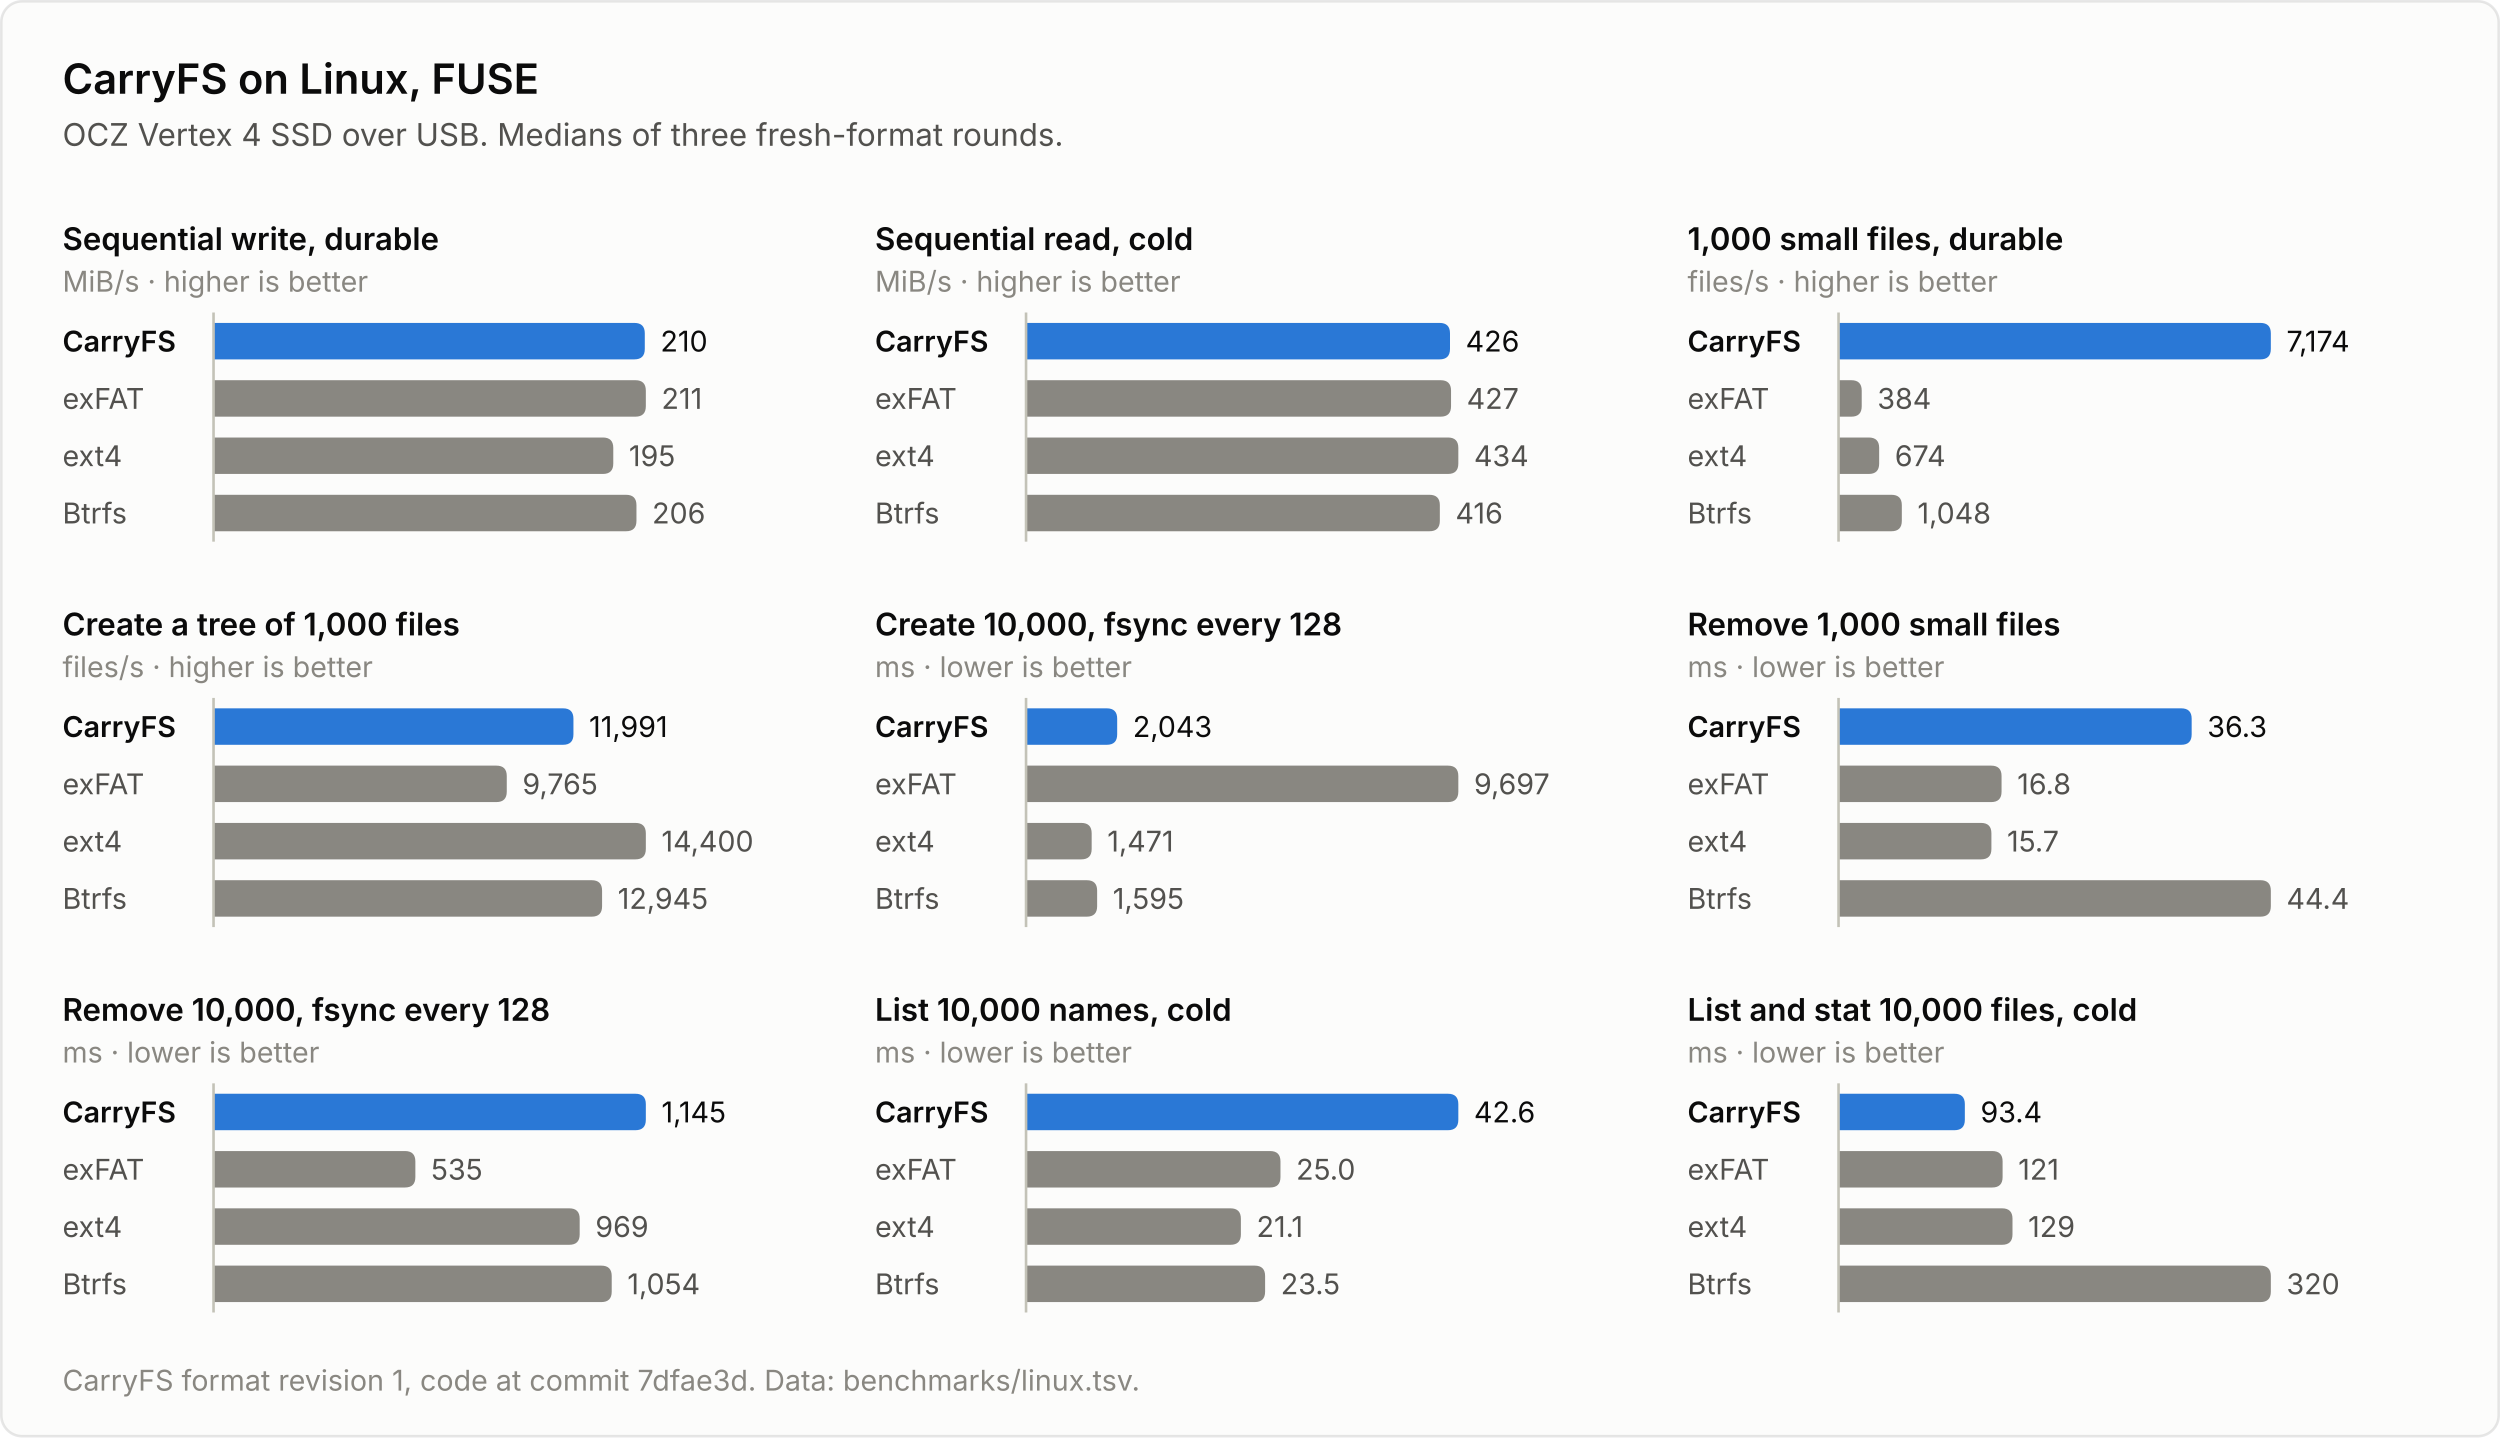
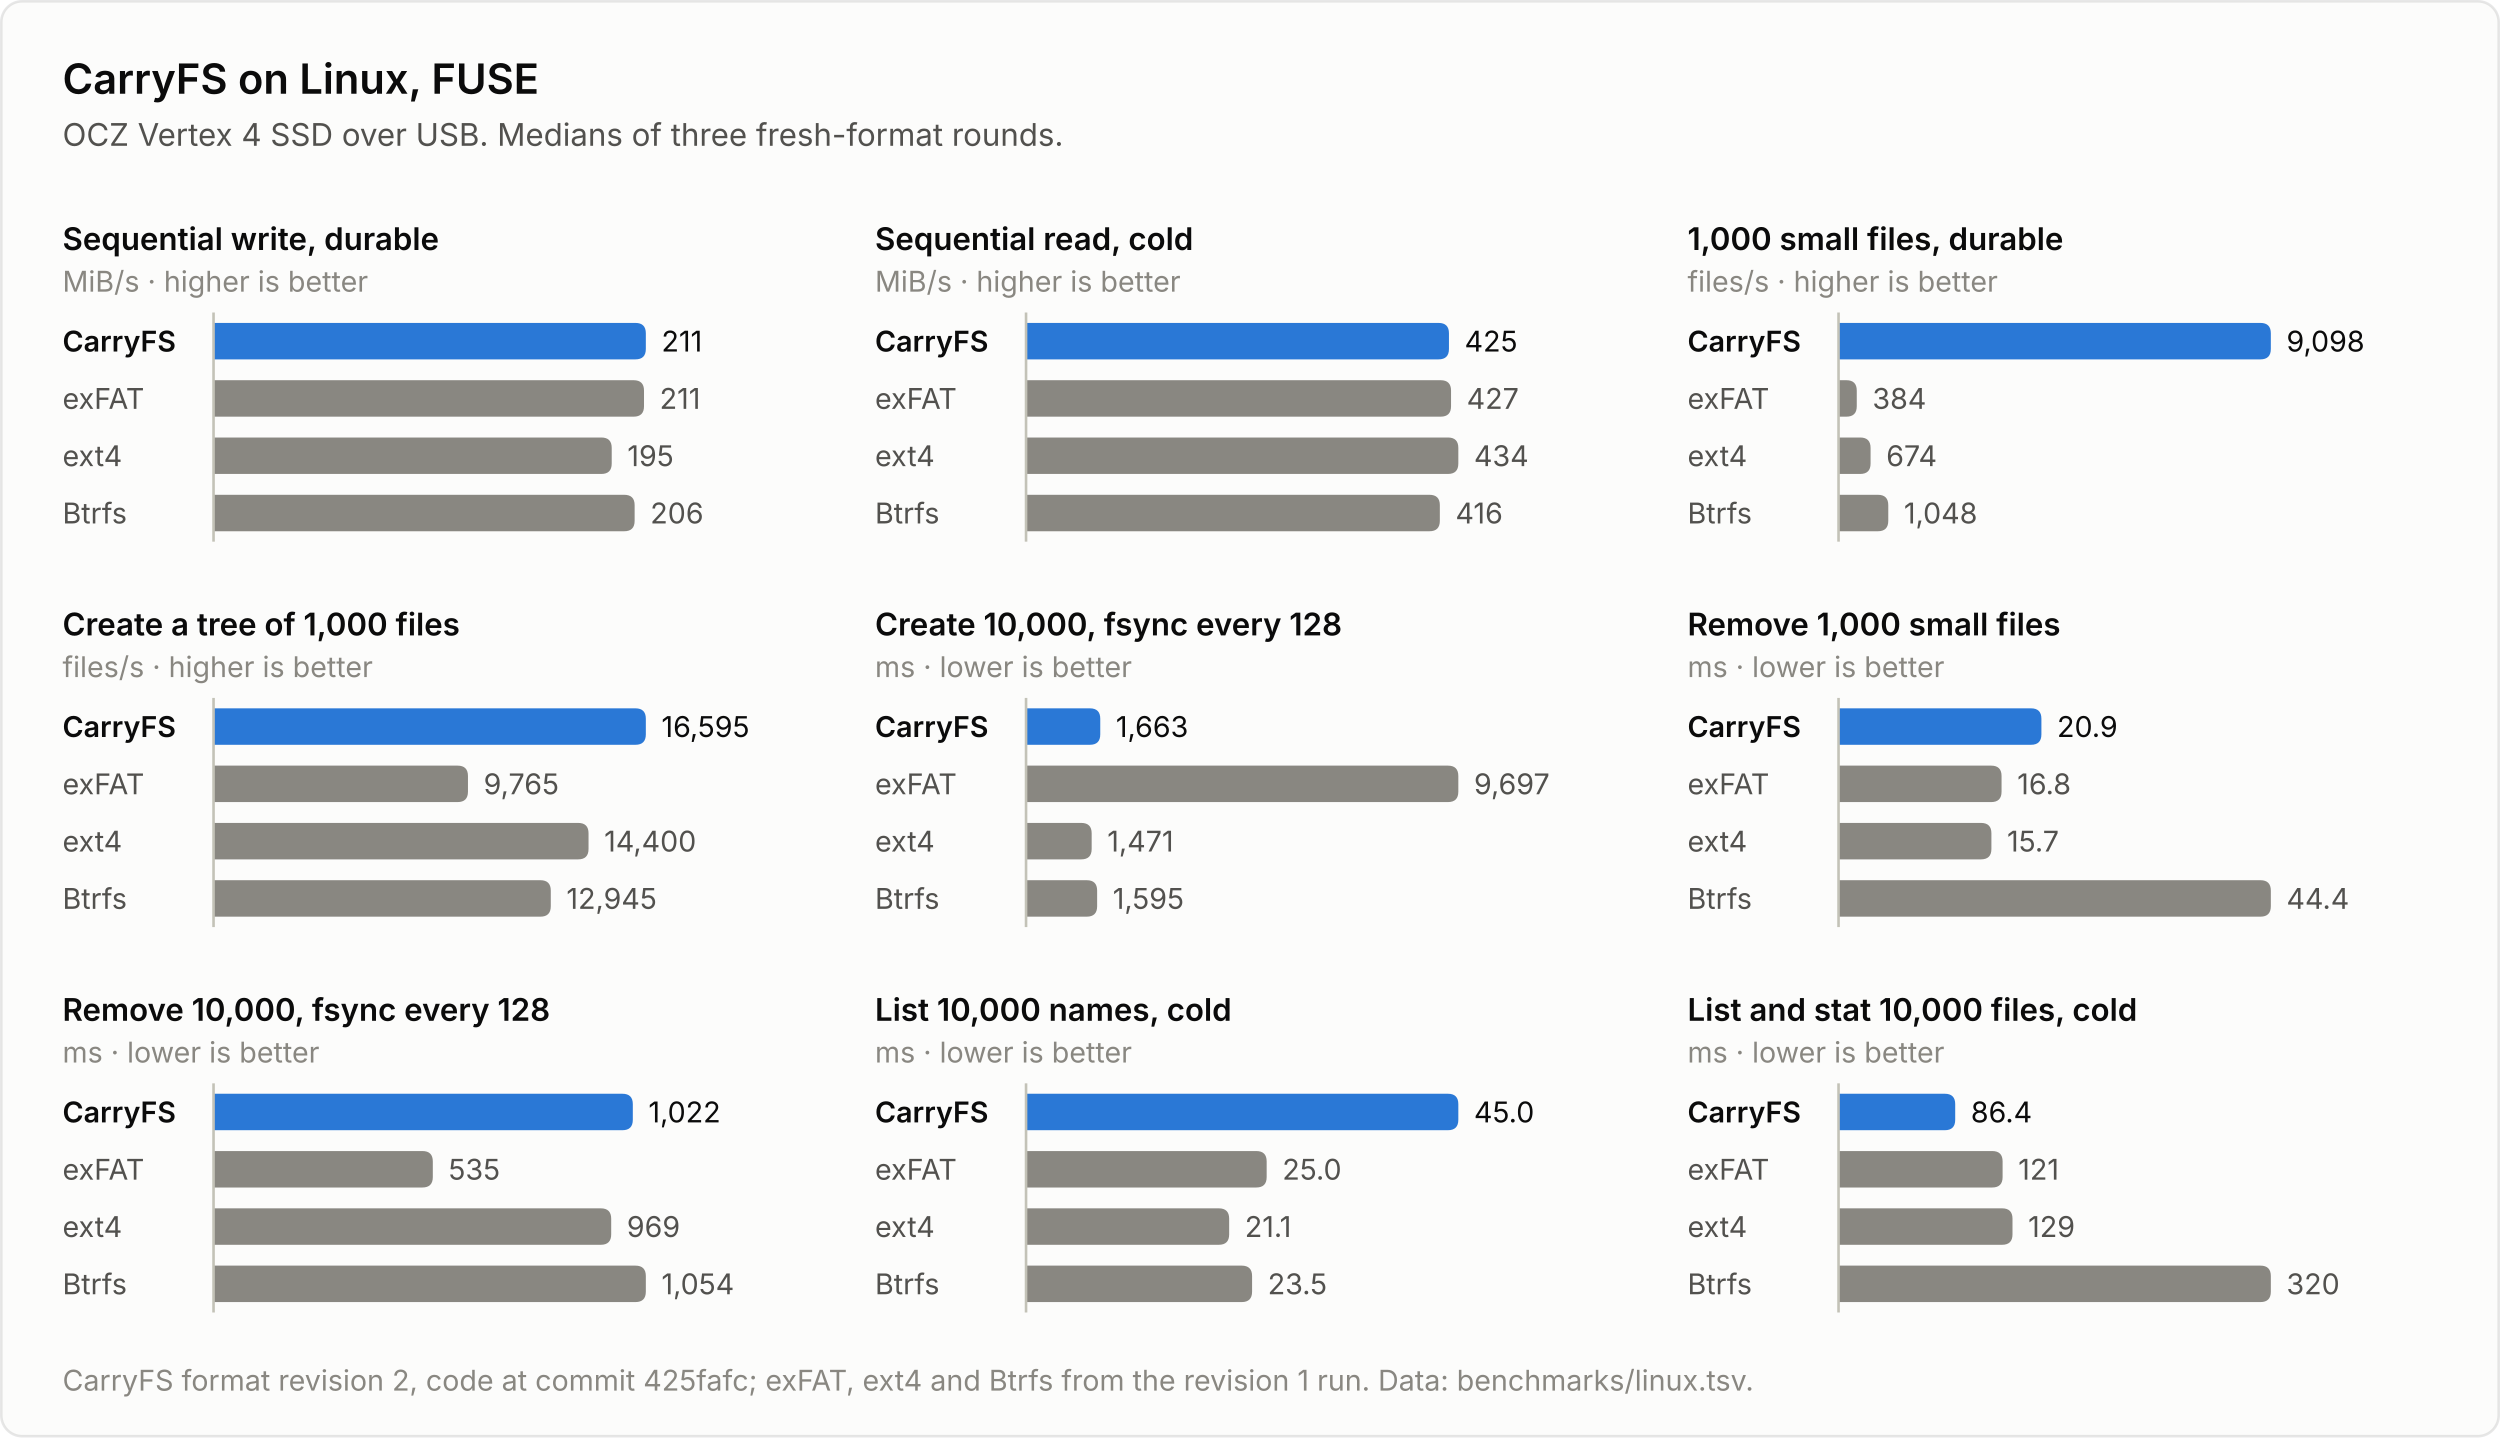
<svg xmlns="http://www.w3.org/2000/svg" viewBox="0 0 960 552" width="960" height="552" role="img" font-family="system-ui, -apple-system, 'Segoe UI', sans-serif">
  <rect x="0.5" y="0.5" width="959" height="551" rx="8" fill="#fcfcfb" stroke="rgba(11,11,11,0.10)" />
  <text x="24.0" y="36.0" font-size="16" font-weight="600" text-anchor="start" fill="#0b0b0b">CarryFS on Linux, FUSE</text>
  <text x="24.0" y="56.0" font-size="12" font-weight="400" text-anchor="start" fill="#52514e">OCZ Vertex 4 SSD over USB. Medians of three fresh-format rounds.</text>
  <text x="24.0" y="96.0" font-size="12" font-weight="600" text-anchor="start" fill="#0b0b0b">Sequential write, durable</text>
  <text x="24.0" y="112.0" font-size="11" font-weight="400" text-anchor="start" fill="#898781">MiB/s · higher is better</text>
  <text x="24.0" y="135.0" font-size="11" font-weight="600" text-anchor="start" fill="#0b0b0b">CarryFS</text>
-   <path fill="#2a78d6" d="M82.0,124.0H243.6Q247.6,124.0 247.6,128.0V134.0Q247.6,138.0 243.6,138.0H82.0Z" />
-   <text x="253.6" y="135.0" font-size="11" font-weight="400" text-anchor="start" fill="#0b0b0b">210</text>
+   <path fill="#2a78d6" d="M82.0,124.0H244.0Q248.0,124.0 248.0,128.0V134.0Q248.0,138.0 244.0,138.0H82.0Z" />
+   <text x="254.0" y="135.0" font-size="11" font-weight="400" text-anchor="start" fill="#0b0b0b">211</text>
  <text x="24.0" y="157.0" font-size="11" font-weight="400" text-anchor="start" fill="#52514e">exFAT</text>
-   <path fill="#898781" d="M82.0,146.0H244.0Q248.0,146.0 248.0,150.0V156.0Q248.0,160.0 244.0,160.0H82.0Z" />
-   <text x="254.0" y="157.0" font-size="11" font-weight="400" text-anchor="start" fill="#52514e">211</text>
+   <path fill="#898781" d="M82.0,146.0H243.3Q247.3,146.0 247.3,150.0V156.0Q247.3,160.0 243.3,160.0H82.0Z" />
+   <text x="253.3" y="157.0" font-size="11" font-weight="400" text-anchor="start" fill="#52514e">211</text>
  <text x="24.0" y="179.0" font-size="11" font-weight="400" text-anchor="start" fill="#52514e">ext4</text>
-   <path fill="#898781" d="M82.0,168.0H231.5Q235.5,168.0 235.5,172.0V178.0Q235.5,182.0 231.5,182.0H82.0Z" />
-   <text x="241.5" y="179.0" font-size="11" font-weight="400" text-anchor="start" fill="#52514e">195</text>
+   <path fill="#898781" d="M82.0,168.0H230.9Q234.9,168.0 234.9,172.0V178.0Q234.9,182.0 230.9,182.0H82.0Z" />
+   <text x="240.9" y="179.0" font-size="11" font-weight="400" text-anchor="start" fill="#52514e">195</text>
  <text x="24.0" y="201.0" font-size="11" font-weight="400" text-anchor="start" fill="#52514e">Btrfs</text>
-   <path fill="#898781" d="M82.0,190.0H240.4Q244.4,190.0 244.4,194.0V200.0Q244.4,204.0 240.4,204.0H82.0Z" />
-   <text x="250.4" y="201.0" font-size="11" font-weight="400" text-anchor="start" fill="#52514e">206</text>
+   <path fill="#898781" d="M82.0,190.0H239.7Q243.7,190.0 243.7,194.0V200.0Q243.7,204.0 239.7,204.0H82.0Z" />
+   <text x="249.7" y="201.0" font-size="11" font-weight="400" text-anchor="start" fill="#52514e">206</text>
  <line x1="82.0" x2="82.0" y1="120.0" y2="208.0" stroke="#c3c2b7" />
  <text x="336.0" y="96.0" font-size="12" font-weight="600" text-anchor="start" fill="#0b0b0b">Sequential read, cold</text>
  <text x="336.0" y="112.0" font-size="11" font-weight="400" text-anchor="start" fill="#898781">MiB/s · higher is better</text>
  <text x="336.0" y="135.0" font-size="11" font-weight="600" text-anchor="start" fill="#0b0b0b">CarryFS</text>
-   <path fill="#2a78d6" d="M394.0,124.0H552.8Q556.8,124.0 556.8,128.0V134.0Q556.8,138.0 552.8,138.0H394.0Z" />
-   <text x="562.8" y="135.0" font-size="11" font-weight="400" text-anchor="start" fill="#0b0b0b">426</text>
+   <path fill="#2a78d6" d="M394.0,124.0H552.4Q556.4,124.0 556.4,128.0V134.0Q556.4,138.0 552.4,138.0H394.0Z" />
+   <text x="562.4" y="135.0" font-size="11" font-weight="400" text-anchor="start" fill="#0b0b0b">425</text>
  <text x="336.0" y="157.0" font-size="11" font-weight="400" text-anchor="start" fill="#52514e">exFAT</text>
  <path fill="#898781" d="M394.0,146.0H553.2Q557.2,146.0 557.2,150.0V156.0Q557.2,160.0 553.2,160.0H394.0Z" />
  <text x="563.2" y="157.0" font-size="11" font-weight="400" text-anchor="start" fill="#52514e">427</text>
  <text x="336.0" y="179.0" font-size="11" font-weight="400" text-anchor="start" fill="#52514e">ext4</text>
  <path fill="#898781" d="M394.0,168.0H556.0Q560.0,168.0 560.0,172.0V178.0Q560.0,182.0 556.0,182.0H394.0Z" />
  <text x="566.0" y="179.0" font-size="11" font-weight="400" text-anchor="start" fill="#52514e">434</text>
  <text x="336.0" y="201.0" font-size="11" font-weight="400" text-anchor="start" fill="#52514e">Btrfs</text>
  <path fill="#898781" d="M394.0,190.0H548.9Q552.9,190.0 552.9,194.0V200.0Q552.9,204.0 548.9,204.0H394.0Z" />
  <text x="558.9" y="201.0" font-size="11" font-weight="400" text-anchor="start" fill="#52514e">416</text>
  <line x1="394.0" x2="394.0" y1="120.0" y2="208.0" stroke="#c3c2b7" />
  <text x="648.0" y="96.0" font-size="12" font-weight="600" text-anchor="start" fill="#0b0b0b">1,000 small files, durable</text>
  <text x="648.0" y="112.0" font-size="11" font-weight="400" text-anchor="start" fill="#898781">files/s · higher is better</text>
  <text x="648.0" y="135.0" font-size="11" font-weight="600" text-anchor="start" fill="#0b0b0b">CarryFS</text>
  <path fill="#2a78d6" d="M706.0,124.0H868.0Q872.0,124.0 872.0,128.0V134.0Q872.0,138.0 868.0,138.0H706.0Z" />
-   <text x="878.0" y="135.0" font-size="11" font-weight="400" text-anchor="start" fill="#0b0b0b">7,174</text>
+   <text x="878.0" y="135.0" font-size="11" font-weight="400" text-anchor="start" fill="#0b0b0b">9,098</text>
  <text x="648.0" y="157.0" font-size="11" font-weight="400" text-anchor="start" fill="#52514e">exFAT</text>
-   <path fill="#898781" d="M706.0,146.0H710.9Q714.9,146.0 714.9,150.0V156.0Q714.9,160.0 710.9,160.0H706.0Z" />
-   <text x="720.9" y="157.0" font-size="11" font-weight="400" text-anchor="start" fill="#52514e">384</text>
+   <path fill="#898781" d="M706.0,146.0H709.0Q713.0,146.0 713.0,150.0V156.0Q713.0,160.0 709.0,160.0H706.0Z" />
+   <text x="719.0" y="157.0" font-size="11" font-weight="400" text-anchor="start" fill="#52514e">384</text>
  <text x="648.0" y="179.0" font-size="11" font-weight="400" text-anchor="start" fill="#52514e">ext4</text>
-   <path fill="#898781" d="M706.0,168.0H717.6Q721.6,168.0 721.6,172.0V178.0Q721.6,182.0 717.6,182.0H706.0Z" />
-   <text x="727.6" y="179.0" font-size="11" font-weight="400" text-anchor="start" fill="#52514e">674</text>
+   <path fill="#898781" d="M706.0,168.0H714.3Q718.3,168.0 718.3,172.0V178.0Q718.3,182.0 714.3,182.0H706.0Z" />
+   <text x="724.3" y="179.0" font-size="11" font-weight="400" text-anchor="start" fill="#52514e">674</text>
  <text x="648.0" y="201.0" font-size="11" font-weight="400" text-anchor="start" fill="#52514e">Btrfs</text>
-   <path fill="#898781" d="M706.0,190.0H726.3Q730.3,190.0 730.3,194.0V200.0Q730.3,204.0 726.3,204.0H706.0Z" />
-   <text x="736.3" y="201.0" font-size="11" font-weight="400" text-anchor="start" fill="#52514e">1,048</text>
+   <path fill="#898781" d="M706.0,190.0H721.1Q725.1,190.0 725.1,194.0V200.0Q725.1,204.0 721.1,204.0H706.0Z" />
+   <text x="731.1" y="201.0" font-size="11" font-weight="400" text-anchor="start" fill="#52514e">1,048</text>
  <line x1="706.0" x2="706.0" y1="120.0" y2="208.0" stroke="#c3c2b7" />
  <text x="24.0" y="244.0" font-size="12" font-weight="600" text-anchor="start" fill="#0b0b0b">Create a tree of 1,000 files</text>
  <text x="24.0" y="260.0" font-size="11" font-weight="400" text-anchor="start" fill="#898781">files/s · higher is better</text>
  <text x="24.0" y="283.0" font-size="11" font-weight="600" text-anchor="start" fill="#0b0b0b">CarryFS</text>
-   <path fill="#2a78d6" d="M82.0,272.0H216.2Q220.2,272.0 220.2,276.0V282.0Q220.2,286.0 216.2,286.0H82.0Z" />
-   <text x="226.2" y="283.0" font-size="11" font-weight="400" text-anchor="start" fill="#0b0b0b">11,991</text>
+   <path fill="#2a78d6" d="M82.0,272.0H244.0Q248.0,272.0 248.0,276.0V282.0Q248.0,286.0 244.0,286.0H82.0Z" />
+   <text x="254.0" y="283.0" font-size="11" font-weight="400" text-anchor="start" fill="#0b0b0b">16,595</text>
  <text x="24.0" y="305.0" font-size="11" font-weight="400" text-anchor="start" fill="#52514e">exFAT</text>
-   <path fill="#898781" d="M82.0,294.0H190.6Q194.6,294.0 194.6,298.0V304.0Q194.6,308.0 190.6,308.0H82.0Z" />
-   <text x="200.6" y="305.0" font-size="11" font-weight="400" text-anchor="start" fill="#52514e">9,765</text>
+   <path fill="#898781" d="M82.0,294.0H175.7Q179.7,294.0 179.7,298.0V304.0Q179.7,308.0 175.7,308.0H82.0Z" />
+   <text x="185.7" y="305.0" font-size="11" font-weight="400" text-anchor="start" fill="#52514e">9,765</text>
  <text x="24.0" y="327.0" font-size="11" font-weight="400" text-anchor="start" fill="#52514e">ext4</text>
-   <path fill="#898781" d="M82.0,316.0H244.0Q248.0,316.0 248.0,320.0V326.0Q248.0,330.0 244.0,330.0H82.0Z" />
-   <text x="254.0" y="327.0" font-size="11" font-weight="400" text-anchor="start" fill="#52514e">14,400</text>
+   <path fill="#898781" d="M82.0,316.0H222.0Q226.0,316.0 226.0,320.0V326.0Q226.0,330.0 222.0,330.0H82.0Z" />
+   <text x="232.0" y="327.0" font-size="11" font-weight="400" text-anchor="start" fill="#52514e">14,400</text>
  <text x="24.0" y="349.0" font-size="11" font-weight="400" text-anchor="start" fill="#52514e">Btrfs</text>
-   <path fill="#898781" d="M82.0,338.0H227.2Q231.2,338.0 231.2,342.0V348.0Q231.2,352.0 227.2,352.0H82.0Z" />
-   <text x="237.2" y="349.0" font-size="11" font-weight="400" text-anchor="start" fill="#52514e">12,945</text>
+   <path fill="#898781" d="M82.0,338.0H207.5Q211.5,338.0 211.5,342.0V348.0Q211.5,352.0 207.5,352.0H82.0Z" />
+   <text x="217.5" y="349.0" font-size="11" font-weight="400" text-anchor="start" fill="#52514e">12,945</text>
  <line x1="82.0" x2="82.0" y1="268.0" y2="356.0" stroke="#c3c2b7" />
  <text x="336.0" y="244.0" font-size="12" font-weight="600" text-anchor="start" fill="#0b0b0b">Create 10,000, fsync every 128</text>
  <text x="336.0" y="260.0" font-size="11" font-weight="400" text-anchor="start" fill="#898781">ms · lower is better</text>
  <text x="336.0" y="283.0" font-size="11" font-weight="600" text-anchor="start" fill="#0b0b0b">CarryFS</text>
-   <path fill="#2a78d6" d="M394.0,272.0H425.0Q429.0,272.0 429.0,276.0V282.0Q429.0,286.0 425.0,286.0H394.0Z" />
-   <text x="435.0" y="283.0" font-size="11" font-weight="400" text-anchor="start" fill="#0b0b0b">2,043</text>
+   <path fill="#2a78d6" d="M394.0,272.0H418.5Q422.5,272.0 422.5,276.0V282.0Q422.5,286.0 418.5,286.0H394.0Z" />
+   <text x="428.5" y="283.0" font-size="11" font-weight="400" text-anchor="start" fill="#0b0b0b">1,663</text>
  <text x="336.0" y="305.0" font-size="11" font-weight="400" text-anchor="start" fill="#52514e">exFAT</text>
  <path fill="#898781" d="M394.0,294.0H556.0Q560.0,294.0 560.0,298.0V304.0Q560.0,308.0 556.0,308.0H394.0Z" />
  <text x="566.0" y="305.0" font-size="11" font-weight="400" text-anchor="start" fill="#52514e">9,697</text>
  <text x="336.0" y="327.0" font-size="11" font-weight="400" text-anchor="start" fill="#52514e">ext4</text>
  <path fill="#898781" d="M394.0,316.0H415.2Q419.2,316.0 419.2,320.0V326.0Q419.2,330.0 415.2,330.0H394.0Z" />
  <text x="425.2" y="327.0" font-size="11" font-weight="400" text-anchor="start" fill="#52514e">1,471</text>
  <text x="336.0" y="349.0" font-size="11" font-weight="400" text-anchor="start" fill="#52514e">Btrfs</text>
  <path fill="#898781" d="M394.0,338.0H417.3Q421.3,338.0 421.3,342.0V348.0Q421.3,352.0 417.3,352.0H394.0Z" />
  <text x="427.3" y="349.0" font-size="11" font-weight="400" text-anchor="start" fill="#52514e">1,595</text>
  <line x1="394.0" x2="394.0" y1="268.0" y2="356.0" stroke="#c3c2b7" />
  <text x="648.0" y="244.0" font-size="12" font-weight="600" text-anchor="start" fill="#0b0b0b">Remove 1,000 small files</text>
  <text x="648.0" y="260.0" font-size="11" font-weight="400" text-anchor="start" fill="#898781">ms · lower is better</text>
  <text x="648.0" y="283.0" font-size="11" font-weight="600" text-anchor="start" fill="#0b0b0b">CarryFS</text>
-   <path fill="#2a78d6" d="M706.0,272.0H837.6Q841.6,272.0 841.6,276.0V282.0Q841.6,286.0 837.6,286.0H706.0Z" />
-   <text x="847.6" y="283.0" font-size="11" font-weight="400" text-anchor="start" fill="#0b0b0b">36.3</text>
+   <path fill="#2a78d6" d="M706.0,272.0H779.9Q783.9,272.0 783.9,276.0V282.0Q783.9,286.0 779.9,286.0H706.0Z" />
+   <text x="789.9" y="283.0" font-size="11" font-weight="400" text-anchor="start" fill="#0b0b0b">20.9</text>
  <text x="648.0" y="305.0" font-size="11" font-weight="400" text-anchor="start" fill="#52514e">exFAT</text>
  <path fill="#898781" d="M706.0,294.0H764.6Q768.6,294.0 768.6,298.0V304.0Q768.6,308.0 764.6,308.0H706.0Z" />
  <text x="774.6" y="305.0" font-size="11" font-weight="400" text-anchor="start" fill="#52514e">16.8</text>
  <text x="648.0" y="327.0" font-size="11" font-weight="400" text-anchor="start" fill="#52514e">ext4</text>
  <path fill="#898781" d="M706.0,316.0H760.7Q764.7,316.0 764.7,320.0V326.0Q764.7,330.0 760.7,330.0H706.0Z" />
  <text x="770.7" y="327.0" font-size="11" font-weight="400" text-anchor="start" fill="#52514e">15.7</text>
  <text x="648.0" y="349.0" font-size="11" font-weight="400" text-anchor="start" fill="#52514e">Btrfs</text>
  <path fill="#898781" d="M706.0,338.0H868.0Q872.0,338.0 872.0,342.0V348.0Q872.0,352.0 868.0,352.0H706.0Z" />
  <text x="878.0" y="349.0" font-size="11" font-weight="400" text-anchor="start" fill="#52514e">44.4</text>
  <line x1="706.0" x2="706.0" y1="268.0" y2="356.0" stroke="#c3c2b7" />
  <text x="24.0" y="392.0" font-size="12" font-weight="600" text-anchor="start" fill="#0b0b0b">Remove 10,000, fsync every 128</text>
  <text x="24.0" y="408.0" font-size="11" font-weight="400" text-anchor="start" fill="#898781">ms · lower is better</text>
  <text x="24.0" y="431.0" font-size="11" font-weight="600" text-anchor="start" fill="#0b0b0b">CarryFS</text>
-   <path fill="#2a78d6" d="M82.0,420.0H244.0Q248.0,420.0 248.0,424.0V430.0Q248.0,434.0 244.0,434.0H82.0Z" />
-   <text x="254.0" y="431.0" font-size="11" font-weight="400" text-anchor="start" fill="#0b0b0b">1,145</text>
+   <path fill="#2a78d6" d="M82.0,420.0H239.0Q243.0,420.0 243.0,424.0V430.0Q243.0,434.0 239.0,434.0H82.0Z" />
+   <text x="249.0" y="431.0" font-size="11" font-weight="400" text-anchor="start" fill="#0b0b0b">1,022</text>
  <text x="24.0" y="453.0" font-size="11" font-weight="400" text-anchor="start" fill="#52514e">exFAT</text>
-   <path fill="#898781" d="M82.0,442.0H155.5Q159.5,442.0 159.5,446.0V452.0Q159.5,456.0 155.5,456.0H82.0Z" />
-   <text x="165.5" y="453.0" font-size="11" font-weight="400" text-anchor="start" fill="#52514e">535</text>
+   <path fill="#898781" d="M82.0,442.0H162.2Q166.2,442.0 166.2,446.0V452.0Q166.2,456.0 162.2,456.0H82.0Z" />
+   <text x="172.2" y="453.0" font-size="11" font-weight="400" text-anchor="start" fill="#52514e">535</text>
  <text x="24.0" y="475.0" font-size="11" font-weight="400" text-anchor="start" fill="#52514e">ext4</text>
-   <path fill="#898781" d="M82.0,464.0H218.6Q222.6,464.0 222.6,468.0V474.0Q222.6,478.0 218.6,478.0H82.0Z" />
-   <text x="228.6" y="475.0" font-size="11" font-weight="400" text-anchor="start" fill="#52514e">969</text>
+   <path fill="#898781" d="M82.0,464.0H230.7Q234.7,464.0 234.7,468.0V474.0Q234.7,478.0 230.7,478.0H82.0Z" />
+   <text x="240.7" y="475.0" font-size="11" font-weight="400" text-anchor="start" fill="#52514e">969</text>
  <text x="24.0" y="497.0" font-size="11" font-weight="400" text-anchor="start" fill="#52514e">Btrfs</text>
-   <path fill="#898781" d="M82.0,486.0H230.9Q234.9,486.0 234.9,490.0V496.0Q234.9,500.0 230.9,500.0H82.0Z" />
-   <text x="240.9" y="497.0" font-size="11" font-weight="400" text-anchor="start" fill="#52514e">1,054</text>
+   <path fill="#898781" d="M82.0,486.0H244.0Q248.0,486.0 248.0,490.0V496.0Q248.0,500.0 244.0,500.0H82.0Z" />
+   <text x="254.0" y="497.0" font-size="11" font-weight="400" text-anchor="start" fill="#52514e">1,054</text>
  <line x1="82.0" x2="82.0" y1="416.0" y2="504.0" stroke="#c3c2b7" />
  <text x="336.0" y="392.0" font-size="12" font-weight="600" text-anchor="start" fill="#0b0b0b">List 10,000 names, cold</text>
  <text x="336.0" y="408.0" font-size="11" font-weight="400" text-anchor="start" fill="#898781">ms · lower is better</text>
  <text x="336.0" y="431.0" font-size="11" font-weight="600" text-anchor="start" fill="#0b0b0b">CarryFS</text>
  <path fill="#2a78d6" d="M394.0,420.0H556.0Q560.0,420.0 560.0,424.0V430.0Q560.0,434.0 556.0,434.0H394.0Z" />
-   <text x="566.0" y="431.0" font-size="11" font-weight="400" text-anchor="start" fill="#0b0b0b">42.6</text>
+   <text x="566.0" y="431.0" font-size="11" font-weight="400" text-anchor="start" fill="#0b0b0b">45.0</text>
  <text x="336.0" y="453.0" font-size="11" font-weight="400" text-anchor="start" fill="#52514e">exFAT</text>
-   <path fill="#898781" d="M394.0,442.0H487.7Q491.7,442.0 491.7,446.0V452.0Q491.7,456.0 487.7,456.0H394.0Z" />
-   <text x="497.7" y="453.0" font-size="11" font-weight="400" text-anchor="start" fill="#52514e">25.0</text>
+   <path fill="#898781" d="M394.0,442.0H482.4Q486.4,442.0 486.4,446.0V452.0Q486.4,456.0 482.4,456.0H394.0Z" />
+   <text x="492.4" y="453.0" font-size="11" font-weight="400" text-anchor="start" fill="#52514e">25.0</text>
  <text x="336.0" y="475.0" font-size="11" font-weight="400" text-anchor="start" fill="#52514e">ext4</text>
-   <path fill="#898781" d="M394.0,464.0H472.5Q476.5,464.0 476.5,468.0V474.0Q476.5,478.0 472.5,478.0H394.0Z" />
-   <text x="482.5" y="475.0" font-size="11" font-weight="400" text-anchor="start" fill="#52514e">21.1</text>
+   <path fill="#898781" d="M394.0,464.0H468.0Q472.0,464.0 472.0,468.0V474.0Q472.0,478.0 468.0,478.0H394.0Z" />
+   <text x="478.0" y="475.0" font-size="11" font-weight="400" text-anchor="start" fill="#52514e">21.1</text>
  <text x="336.0" y="497.0" font-size="11" font-weight="400" text-anchor="start" fill="#52514e">Btrfs</text>
-   <path fill="#898781" d="M394.0,486.0H481.8Q485.8,486.0 485.8,490.0V496.0Q485.8,500.0 481.8,500.0H394.0Z" />
-   <text x="491.8" y="497.0" font-size="11" font-weight="400" text-anchor="start" fill="#52514e">23.5</text>
+   <path fill="#898781" d="M394.0,486.0H476.8Q480.8,486.0 480.8,490.0V496.0Q480.8,500.0 476.8,500.0H394.0Z" />
+   <text x="486.8" y="497.0" font-size="11" font-weight="400" text-anchor="start" fill="#52514e">23.5</text>
  <line x1="394.0" x2="394.0" y1="416.0" y2="504.0" stroke="#c3c2b7" />
  <text x="648.0" y="392.0" font-size="12" font-weight="600" text-anchor="start" fill="#0b0b0b">List and stat 10,000 files, cold</text>
  <text x="648.0" y="408.0" font-size="11" font-weight="400" text-anchor="start" fill="#898781">ms · lower is better</text>
  <text x="648.0" y="431.0" font-size="11" font-weight="600" text-anchor="start" fill="#0b0b0b">CarryFS</text>
-   <path fill="#2a78d6" d="M706.0,420.0H750.5Q754.5,420.0 754.5,424.0V430.0Q754.5,434.0 750.5,434.0H706.0Z" />
-   <text x="760.5" y="431.0" font-size="11" font-weight="400" text-anchor="start" fill="#0b0b0b">93.4</text>
+   <path fill="#2a78d6" d="M706.0,420.0H746.8Q750.8,420.0 750.8,424.0V430.0Q750.8,434.0 746.8,434.0H706.0Z" />
+   <text x="756.8" y="431.0" font-size="11" font-weight="400" text-anchor="start" fill="#0b0b0b">86.4</text>
  <text x="648.0" y="453.0" font-size="11" font-weight="400" text-anchor="start" fill="#52514e">exFAT</text>
  <path fill="#898781" d="M706.0,442.0H765.0Q769.0,442.0 769.0,446.0V452.0Q769.0,456.0 765.0,456.0H706.0Z" />
  <text x="775.0" y="453.0" font-size="11" font-weight="400" text-anchor="start" fill="#52514e">121</text>
  <text x="648.0" y="475.0" font-size="11" font-weight="400" text-anchor="start" fill="#52514e">ext4</text>
  <path fill="#898781" d="M706.0,464.0H768.8Q772.8,464.0 772.8,468.0V474.0Q772.8,478.0 768.8,478.0H706.0Z" />
  <text x="778.8" y="475.0" font-size="11" font-weight="400" text-anchor="start" fill="#52514e">129</text>
  <text x="648.0" y="497.0" font-size="11" font-weight="400" text-anchor="start" fill="#52514e">Btrfs</text>
  <path fill="#898781" d="M706.0,486.0H868.0Q872.0,486.0 872.0,490.0V496.0Q872.0,500.0 868.0,500.0H706.0Z" />
  <text x="878.0" y="497.0" font-size="11" font-weight="400" text-anchor="start" fill="#52514e">320</text>
  <line x1="706.0" x2="706.0" y1="416.0" y2="504.0" stroke="#c3c2b7" />
-   <text x="24.0" y="534.0" font-size="11" font-weight="400" text-anchor="start" fill="#898781">CarryFS format revision 1, code at commit 7dfae3d. Data: benchmarks/linux.tsv.</text>
+   <text x="24.0" y="534.0" font-size="11" font-weight="400" text-anchor="start" fill="#898781">CarryFS format revision 2, code at commit 425fafc; exFAT, ext4 and Btrfs from the revision 1 run. Data: benchmarks/linux.tsv.</text>
</svg>
